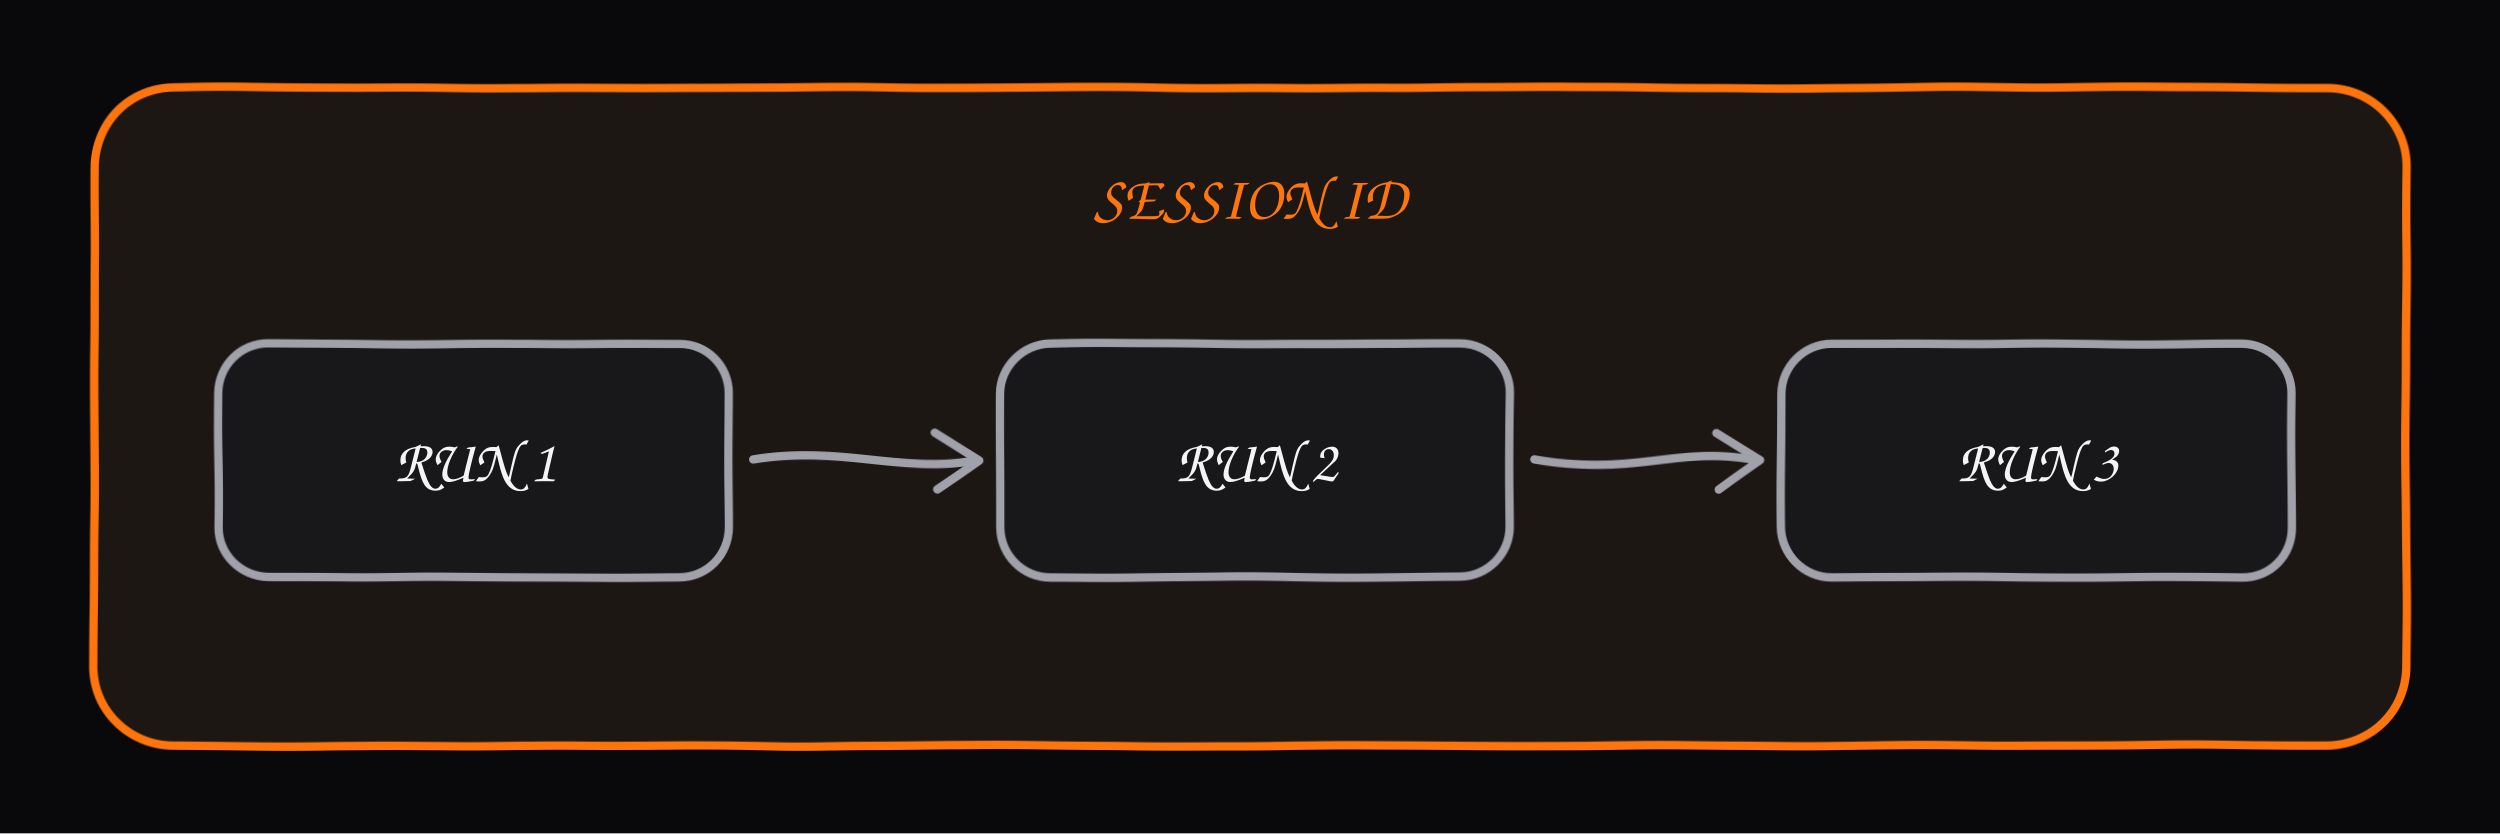
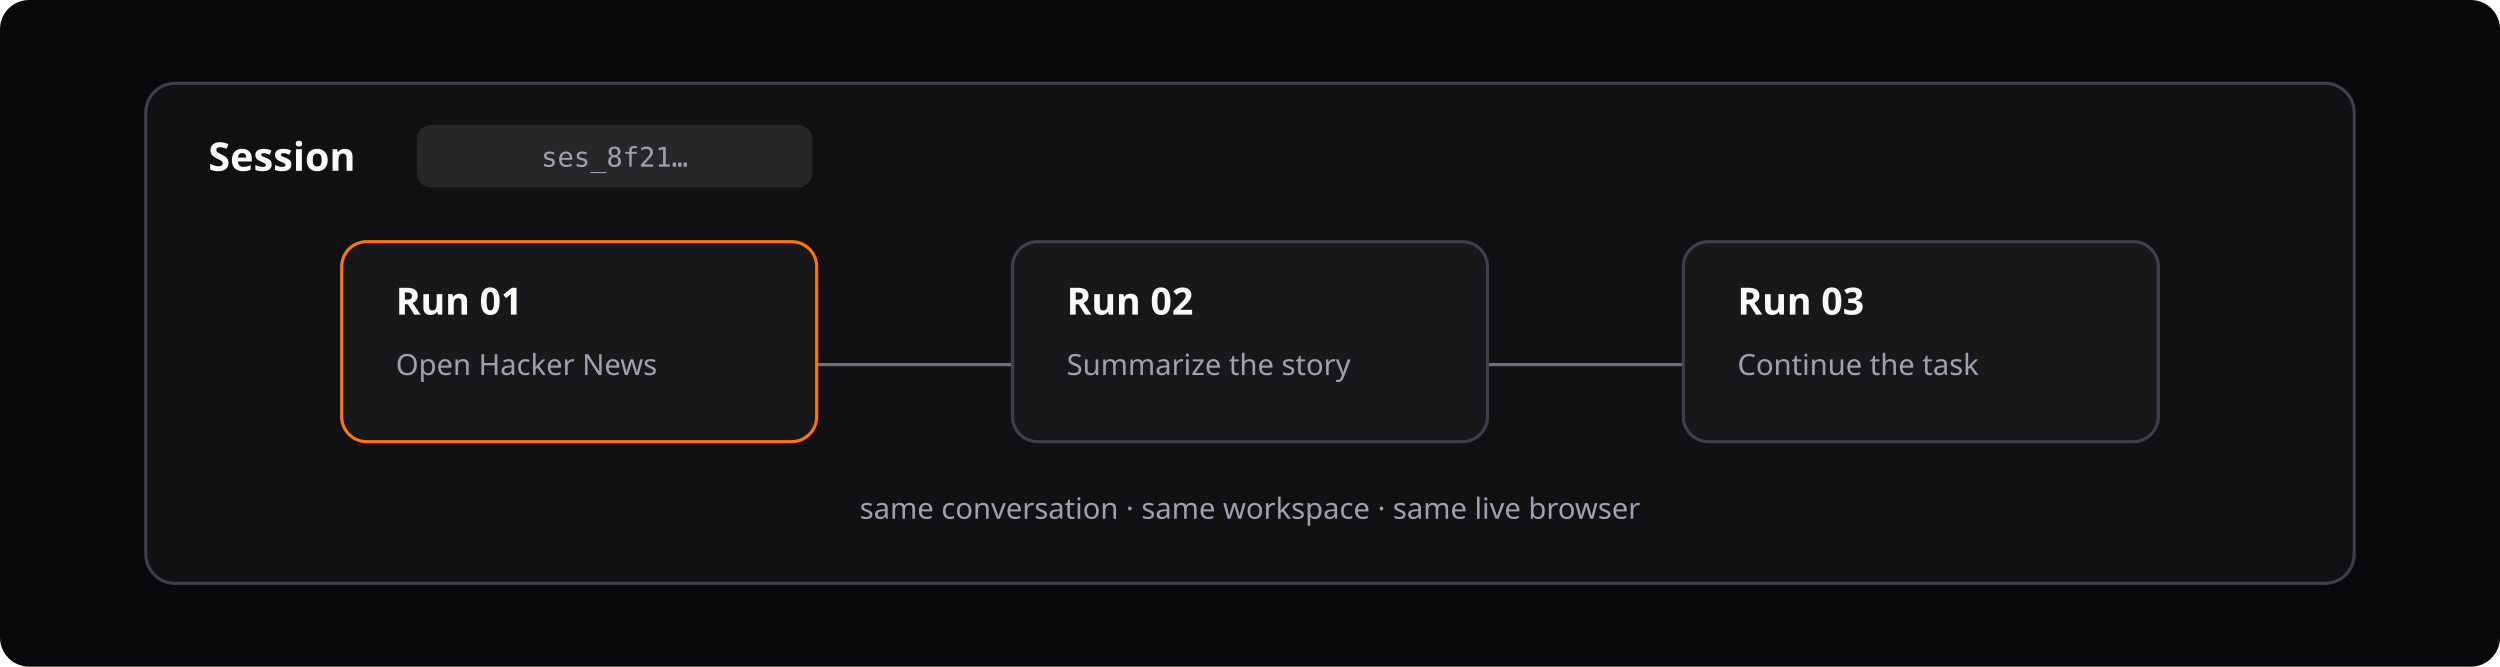
- <svg xmlns="http://www.w3.org/2000/svg" width="1200" height="400" viewBox="0 0 1200 400" role="img" aria-labelledby="title desc">
+ <svg xmlns="http://www.w3.org/2000/svg" width="1200" height="320" viewBox="0 0 1200 320" fill="none" role="img" aria-labelledby="title desc">
  <defs>
-     <filter id="rough">
-       <feTurbulence type="fractalNoise" baseFrequency=".012" numOctaves="2" seed="11" result="noise" />
-       <feDisplacementMap in="SourceGraphic" in2="noise" scale="1.8" />
-     </filter>
-     <pattern id="purpleHatch" width="12" height="12" patternUnits="userSpaceOnUse" patternTransform="rotate(18)">
-       <line x1="0" y1="0" x2="0" y2="12" stroke="#ddd6fe" stroke-width="4" />
-     </pattern>
-     <pattern id="blueHatch" width="12" height="12" patternUnits="userSpaceOnUse" patternTransform="rotate(18)">
-       <line x1="0" y1="0" x2="0" y2="12" stroke="#93c5fd" stroke-width="4" />
-     </pattern>
+     <marker id="arrow" markerWidth="8" markerHeight="8" refX="7" refY="4" orient="auto">
+       <path d="M1 1L7 4L1 7" fill="none" stroke="#71717A" stroke-width="1.5" stroke-linecap="round" stroke-linejoin="round" />
+     </marker>
  </defs>
-   <rect width="1200" height="400" fill="#09090B" />
-   <g fill="none" stroke-linecap="round" stroke-linejoin="round" filter="url(#rough)">
-     <rect x="45" y="42" width="1110" height="316" rx="38" fill="#1D1714" stroke="#FE750E" stroke-width="4" />
-     <rect x="105" y="165" width="245" height="112" rx="24" fill="#18181B" stroke="#A1A1AA" stroke-width="4" />
-     <path d="M362 221 C405 214 431 228 468 221" stroke="#A1A1AA" stroke-width="4" />
-     <path d="M449 208 L470 221 L450 235" stroke="#A1A1AA" stroke-width="4" />
-     <rect x="480" y="165" width="245" height="112" rx="24" fill="#18181B" stroke="#A1A1AA" stroke-width="4" />
-     <path d="M737 221 C780 228 806 214 843 221" stroke="#A1A1AA" stroke-width="4" />
-     <path d="M824 208 L845 221 L825 235" stroke="#A1A1AA" stroke-width="4" />
-     <rect x="855" y="165" width="245" height="112" rx="24" fill="#18181B" stroke="#A1A1AA" stroke-width="4" />
-   </g>
-   <g font-family="Virgil, Comic Sans MS, cursive" text-anchor="middle">
-     <text x="600" y="105" font-size="30" fill="#FE750E">SESSION ID</text>
-     <text x="228" y="231" font-size="29" fill="#F4F4F5">RUN 1</text>
-     <text x="603" y="231" font-size="29" fill="#F4F4F5">RUN 2</text>
-     <text x="978" y="231" font-size="29" fill="#F4F4F5">RUN 3</text>
-   </g>
+   <rect width="1200" height="320" rx="14" fill="#09090B" />
+   <rect x="70" y="40" width="1060" height="240" rx="14" fill="#111113" stroke="#3F3F46" stroke-width="1.5" />
+   <text x="100" y="82" fill="#FAFAFA" font-family="Geist, ui-sans-serif, system-ui, sans-serif" font-size="19" font-weight="600">Session</text>
+   <rect x="200" y="60" width="190" height="30" rx="7" fill="#27272A" />
+   <text x="295" y="80" text-anchor="middle" fill="#A1A1AA" font-family="Geist Mono, ui-monospace, monospace" font-size="13">ses_8f21…</text>
+   <path d="M244 175H934" stroke="#71717A" stroke-width="1.5" marker-end="url(#arrow)" />
+   <circle cx="278" cy="175" r="8" fill="#FE750E" />
+   <rect x="164" y="116" width="228" height="96" rx="12" fill="#18181B" stroke="#FE750E" stroke-width="1.5" />
+   <text x="190" y="151" fill="#FAFAFA" font-family="Geist, ui-sans-serif, system-ui, sans-serif" font-size="18" font-weight="600">Run 01</text>
+   <text x="190" y="180" fill="#A1A1AA" font-family="Geist, ui-sans-serif, system-ui, sans-serif" font-size="14">Open Hacker News</text>
+   <circle cx="600" cy="175" r="8" fill="#52525B" />
+   <rect x="486" y="116" width="228" height="96" rx="12" fill="#18181B" stroke="#3F3F46" stroke-width="1.5" />
+   <text x="512" y="151" fill="#FAFAFA" font-family="Geist, ui-sans-serif, system-ui, sans-serif" font-size="18" font-weight="600">Run 02</text>
+   <text x="512" y="180" fill="#A1A1AA" font-family="Geist, ui-sans-serif, system-ui, sans-serif" font-size="14">Summarize the story</text>
+   <circle cx="922" cy="175" r="8" fill="#52525B" />
+   <rect x="808" y="116" width="228" height="96" rx="12" fill="#18181B" stroke="#3F3F46" stroke-width="1.5" />
+   <text x="834" y="151" fill="#FAFAFA" font-family="Geist, ui-sans-serif, system-ui, sans-serif" font-size="18" font-weight="600">Run 03</text>
+   <text x="834" y="180" fill="#A1A1AA" font-family="Geist, ui-sans-serif, system-ui, sans-serif" font-size="14">Continue the task</text>
+   <text x="600" y="249" text-anchor="middle" fill="#A1A1AA" font-family="Geist, ui-sans-serif, system-ui, sans-serif" font-size="14">same conversation · same workspace · same live browser</text>
</svg>
